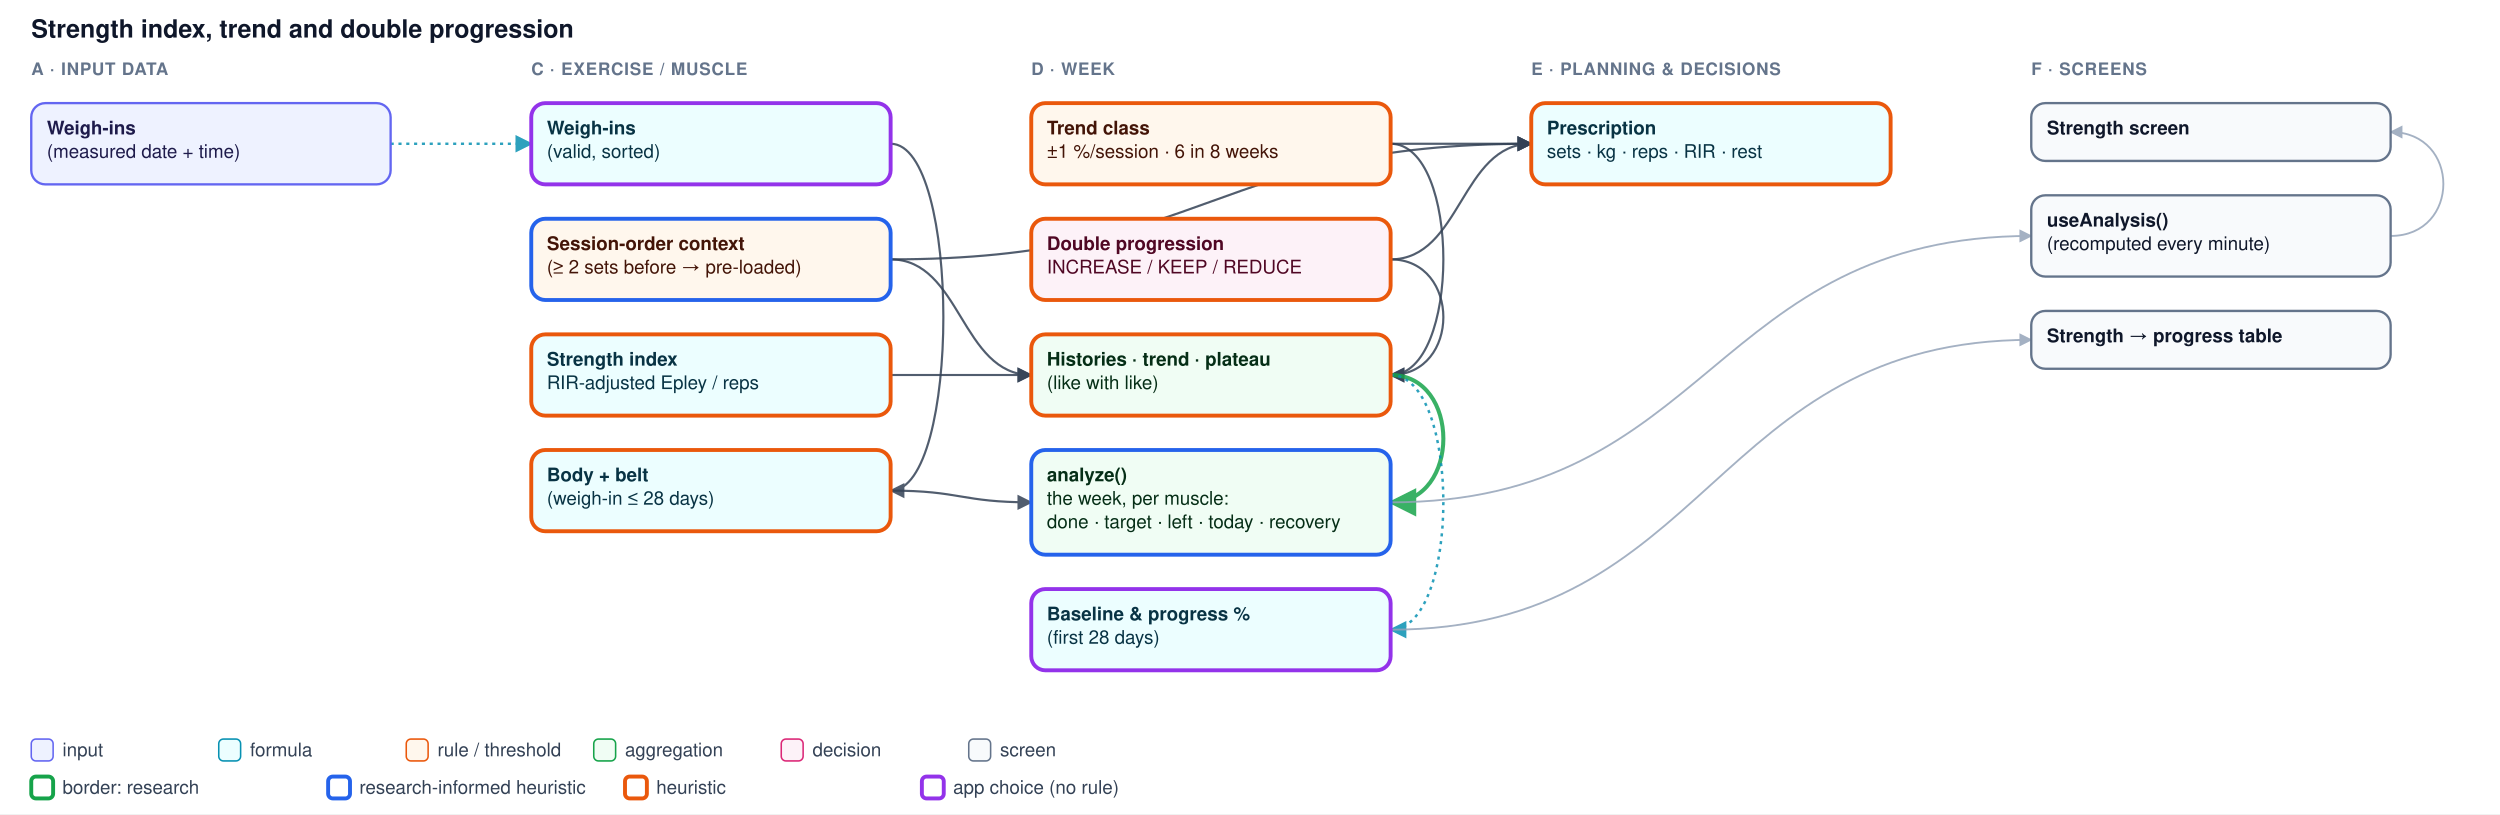
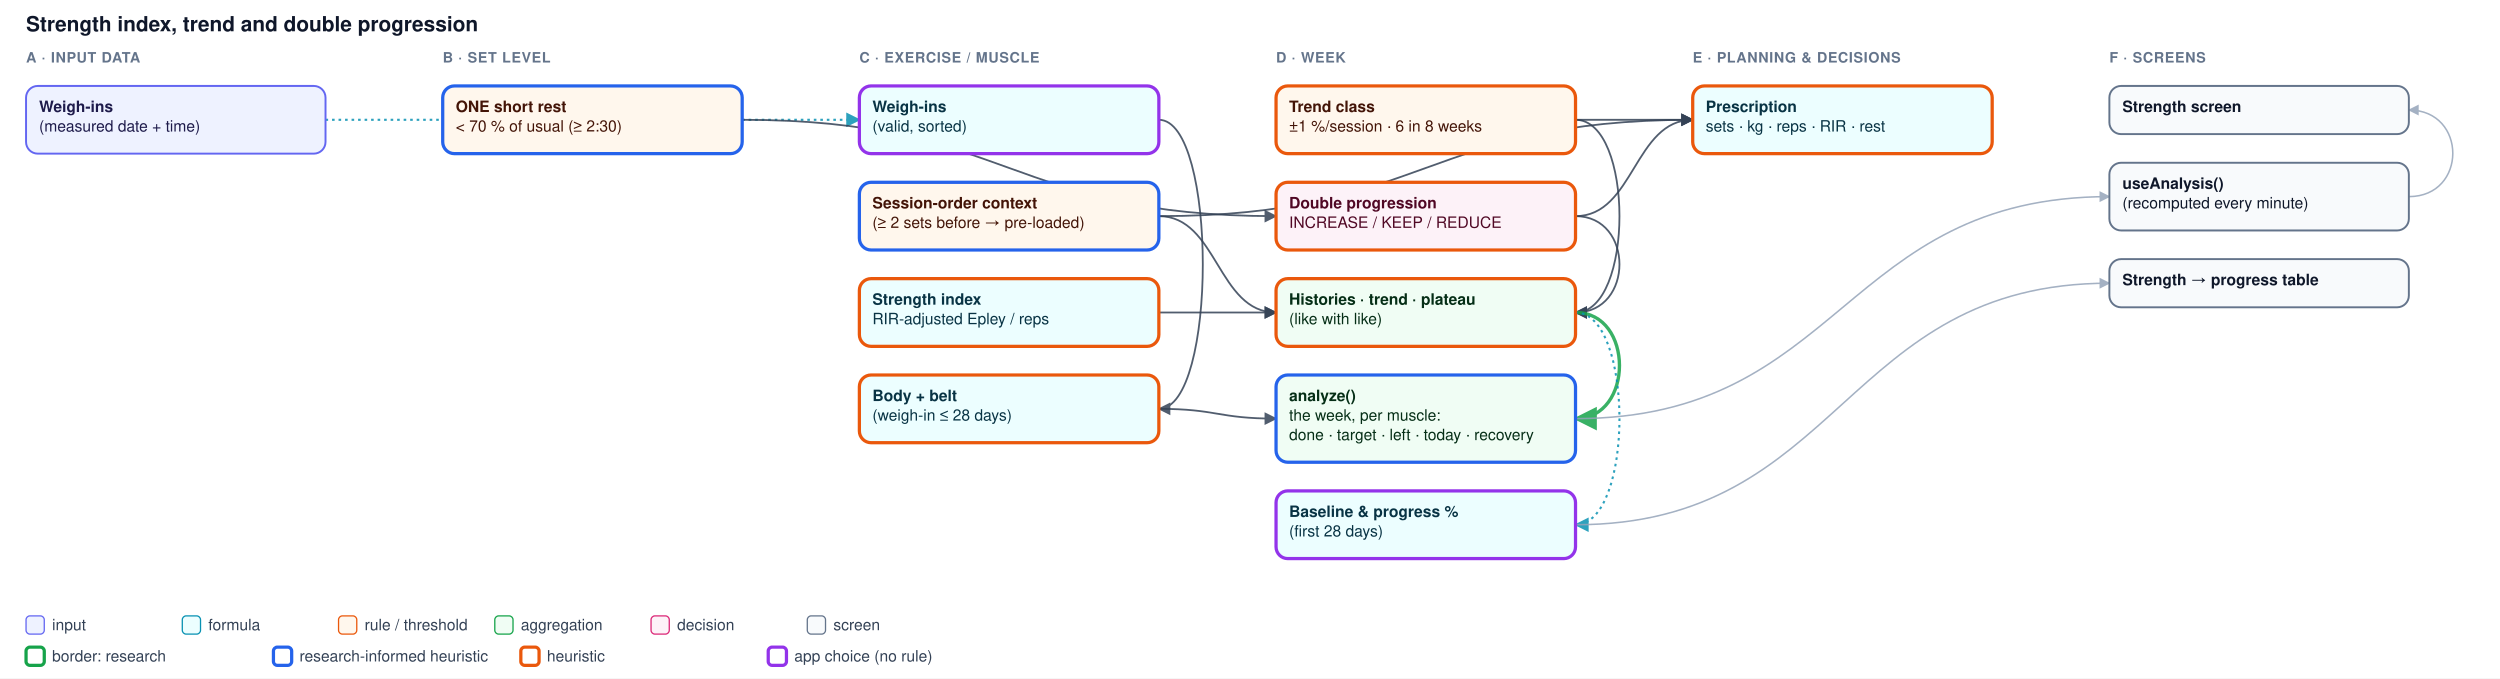
- <svg xmlns="http://www.w3.org/2000/svg" viewBox="0 0 1600 521" width="1600" height="521" font-family="Segoe UI, Helvetica, Arial, sans-serif" font-size="12">
+ <svg xmlns="http://www.w3.org/2000/svg" viewBox="0 0 1920 521" width="1920" height="521" font-family="Segoe UI, Helvetica, Arial, sans-serif" font-size="12">
  <rect width="100%" height="100%" fill="#ffffff" />
  <defs>
    <marker id="m-call" viewBox="0 0 10 10" refX="9" refY="5" markerWidth="7" markerHeight="7" orient="auto-start-reverse">
      <path d="M0,0 L10,5 L0,10 z" fill="#334155" />
    </marker>
    <marker id="m-cond" viewBox="0 0 10 10" refX="9" refY="5" markerWidth="7" markerHeight="7" orient="auto-start-reverse">
      <path d="M0,0 L10,5 L0,10 z" fill="#64748b" />
    </marker>
    <marker id="m-data" viewBox="0 0 10 10" refX="9" refY="5" markerWidth="7" markerHeight="7" orient="auto-start-reverse">
      <path d="M0,0 L10,5 L0,10 z" fill="#0891b2" />
    </marker>
    <marker id="m-agg" viewBox="0 0 10 10" refX="9" refY="5" markerWidth="7" markerHeight="7" orient="auto-start-reverse">
      <path d="M0,0 L10,5 L0,10 z" fill="#16a34a" />
    </marker>
    <marker id="m-ui" viewBox="0 0 10 10" refX="9" refY="5" markerWidth="7" markerHeight="7" orient="auto-start-reverse">
      <path d="M0,0 L10,5 L0,10 z" fill="#94a3b8" />
    </marker>
  </defs>
  <text x="20" y="24" font-size="16" font-weight="700" fill="#0f172a">Strength index, trend and double progression</text>
  <text x="20" y="48" font-size="11" font-weight="700" fill="#64748b" letter-spacing="0.5">A · INPUT DATA</text>
-   <text x="340" y="48" font-size="11" font-weight="700" fill="#64748b" letter-spacing="0.5">C · EXERCISE / MUSCLE</text>
-   <text x="660" y="48" font-size="11" font-weight="700" fill="#64748b" letter-spacing="0.5">D · WEEK</text>
-   <text x="980" y="48" font-size="11" font-weight="700" fill="#64748b" letter-spacing="0.5">E · PLANNING &amp; DECISIONS</text>
-   <text x="1300" y="48" font-size="11" font-weight="700" fill="#64748b" letter-spacing="0.5">F · SCREENS</text>
-   <path d="M570,240 C615,240 615,240 660,240" fill="none" stroke="#334155" stroke-width="1.4" marker-end="url(#m-call)" opacity="0.85" />
-   <path d="M570,166 C615,166 615,240 660,240" fill="none" stroke="#334155" stroke-width="1.4" marker-end="url(#m-call)" opacity="0.85" />
-   <path d="M890,92 C935,92 935,240 890,240" fill="none" stroke="#334155" stroke-width="1.4" marker-end="url(#m-call)" opacity="0.85" />
-   <path d="M890,166 C935,166 935,240 890,240" fill="none" stroke="#334155" stroke-width="1.4" marker-end="url(#m-call)" opacity="0.85" />
-   <path d="M250,92 C295,92 295,92 340,92" fill="none" stroke="#0891b2" stroke-width="1.6" stroke-dasharray="2 3" marker-end="url(#m-data)" opacity="0.85" />
-   <path d="M570,92 C615,92 615,314 570,314" fill="none" stroke="#334155" stroke-width="1.4" marker-end="url(#m-call)" opacity="0.85" />
-   <path d="M570,314 C615,314 615,321.5 660,321.5" fill="none" stroke="#334155" stroke-width="1.4" marker-end="url(#m-call)" opacity="0.85" />
-   <path d="M890,240 C935,240 935,321.5 890,321.5" fill="none" stroke="#16a34a" stroke-width="2.6" marker-end="url(#m-agg)" opacity="0.85" />
-   <path d="M890,92 C935,92 935,92 980,92" fill="none" stroke="#334155" stroke-width="1.4" marker-end="url(#m-call)" opacity="0.85" />
-   <path d="M890,166 C935,166 935,92 980,92" fill="none" stroke="#334155" stroke-width="1.4" marker-end="url(#m-call)" opacity="0.85" />
-   <path d="M570,166 C775,166 775,92 980,92" fill="none" stroke="#334155" stroke-width="1.4" marker-end="url(#m-call)" opacity="0.85" />
-   <path d="M890,240 C935,240 935,403 890,403" fill="none" stroke="#0891b2" stroke-width="1.6" stroke-dasharray="2 3" marker-end="url(#m-data)" opacity="0.85" />
-   <path d="M890,321.5 C1095,321.5 1095,151 1300,151" fill="none" stroke="#94a3b8" stroke-width="1.2" marker-end="url(#m-ui)" opacity="0.85" />
-   <path d="M1530,151 C1575,151 1575,84.5 1530,84.5" fill="none" stroke="#94a3b8" stroke-width="1.2" marker-end="url(#m-ui)" opacity="0.85" />
-   <path d="M890,403 C1095,403 1095,217.5 1300,217.5" fill="none" stroke="#94a3b8" stroke-width="1.2" marker-end="url(#m-ui)" opacity="0.85" />
+   <text x="340" y="48" font-size="11" font-weight="700" fill="#64748b" letter-spacing="0.5">B · SET LEVEL</text>
+   <text x="660" y="48" font-size="11" font-weight="700" fill="#64748b" letter-spacing="0.5">C · EXERCISE / MUSCLE</text>
+   <text x="980" y="48" font-size="11" font-weight="700" fill="#64748b" letter-spacing="0.5">D · WEEK</text>
+   <text x="1300" y="48" font-size="11" font-weight="700" fill="#64748b" letter-spacing="0.5">E · PLANNING &amp; DECISIONS</text>
+   <text x="1620" y="48" font-size="11" font-weight="700" fill="#64748b" letter-spacing="0.5">F · SCREENS</text>
+   <path d="M890,240 C935,240 935,240 980,240" fill="none" stroke="#334155" stroke-width="1.4" marker-end="url(#m-call)" opacity="0.85" />
+   <path d="M890,166 C935,166 935,240 980,240" fill="none" stroke="#334155" stroke-width="1.4" marker-end="url(#m-call)" opacity="0.85" />
+   <path d="M1210,92 C1255,92 1255,240 1210,240" fill="none" stroke="#334155" stroke-width="1.4" marker-end="url(#m-call)" opacity="0.85" />
+   <path d="M1210,166 C1255,166 1255,240 1210,240" fill="none" stroke="#334155" stroke-width="1.4" marker-end="url(#m-call)" opacity="0.85" />
+   <path d="M250,92 C455,92 455,92 660,92" fill="none" stroke="#0891b2" stroke-width="1.6" stroke-dasharray="2 3" marker-end="url(#m-data)" opacity="0.85" />
+   <path d="M890,92 C935,92 935,314 890,314" fill="none" stroke="#334155" stroke-width="1.4" marker-end="url(#m-call)" opacity="0.85" />
+   <path d="M890,314 C935,314 935,321.5 980,321.5" fill="none" stroke="#334155" stroke-width="1.4" marker-end="url(#m-call)" opacity="0.85" />
+   <path d="M1210,240 C1255,240 1255,321.5 1210,321.5" fill="none" stroke="#16a34a" stroke-width="2.6" marker-end="url(#m-agg)" opacity="0.85" />
+   <path d="M1210,92 C1255,92 1255,92 1300,92" fill="none" stroke="#334155" stroke-width="1.4" marker-end="url(#m-call)" opacity="0.85" />
+   <path d="M1210,166 C1255,166 1255,92 1300,92" fill="none" stroke="#334155" stroke-width="1.4" marker-end="url(#m-call)" opacity="0.85" />
+   <path d="M890,166 C1095,166 1095,92 1300,92" fill="none" stroke="#334155" stroke-width="1.4" marker-end="url(#m-call)" opacity="0.85" />
+   <path d="M570,92 C775,92 775,166 980,166" fill="none" stroke="#334155" stroke-width="1.4" marker-end="url(#m-call)" opacity="0.85" />
+   <path d="M1210,240 C1255,240 1255,403 1210,403" fill="none" stroke="#0891b2" stroke-width="1.6" stroke-dasharray="2 3" marker-end="url(#m-data)" opacity="0.85" />
+   <path d="M1210,321.5 C1415,321.5 1415,151 1620,151" fill="none" stroke="#94a3b8" stroke-width="1.2" marker-end="url(#m-ui)" opacity="0.85" />
+   <path d="M1850,151 C1895,151 1895,84.5 1850,84.5" fill="none" stroke="#94a3b8" stroke-width="1.2" marker-end="url(#m-ui)" opacity="0.85" />
+   <path d="M1210,403 C1415,403 1415,217.5 1620,217.5" fill="none" stroke="#94a3b8" stroke-width="1.2" marker-end="url(#m-ui)" opacity="0.85" />
  <g>
-     <rect x="340" y="214" width="230" height="52" rx="9" fill="#ecfeff" stroke="#ea580c" stroke-width="2.5" />
-     <text x="350" y="234" fill="#083344" font-weight="700">Strength index</text>
-     <text x="350" y="249" fill="#083344">RIR-adjusted Epley / reps</text>
+     <rect x="660" y="214" width="230" height="52" rx="9" fill="#ecfeff" stroke="#ea580c" stroke-width="2.5" />
+     <text x="670" y="234" fill="#083344" font-weight="700">Strength index</text>
+     <text x="670" y="249" fill="#083344">RIR-adjusted Epley / reps</text>
  </g>
  <g>
-     <rect x="660" y="214" width="230" height="52" rx="9" fill="#f0fdf4" stroke="#ea580c" stroke-width="2.5" />
-     <text x="670" y="234" fill="#052e16" font-weight="700">Histories · trend · plateau</text>
-     <text x="670" y="249" fill="#052e16">(like with like)</text>
+     <rect x="980" y="214" width="230" height="52" rx="9" fill="#f0fdf4" stroke="#ea580c" stroke-width="2.5" />
+     <text x="990" y="234" fill="#052e16" font-weight="700">Histories · trend · plateau</text>
+     <text x="990" y="249" fill="#052e16">(like with like)</text>
  </g>
  <g>
-     <rect x="340" y="140" width="230" height="52" rx="9" fill="#fff7ed" stroke="#2563eb" stroke-width="2.5" />
-     <text x="350" y="160" fill="#431407" font-weight="700">Session-order context</text>
-     <text x="350" y="175" fill="#431407">(≥ 2 sets before → pre-loaded)</text>
+     <rect x="660" y="140" width="230" height="52" rx="9" fill="#fff7ed" stroke="#2563eb" stroke-width="2.5" />
+     <text x="670" y="160" fill="#431407" font-weight="700">Session-order context</text>
+     <text x="670" y="175" fill="#431407">(≥ 2 sets before → pre-loaded)</text>
  </g>
  <g>
-     <rect x="660" y="66" width="230" height="52" rx="9" fill="#fff7ed" stroke="#ea580c" stroke-width="2.5" />
-     <text x="670" y="86" fill="#431407" font-weight="700">Trend class</text>
-     <text x="670" y="101" fill="#431407">±1 %/session · 6 in 8 weeks</text>
+     <rect x="980" y="66" width="230" height="52" rx="9" fill="#fff7ed" stroke="#ea580c" stroke-width="2.5" />
+     <text x="990" y="86" fill="#431407" font-weight="700">Trend class</text>
+     <text x="990" y="101" fill="#431407">±1 %/session · 6 in 8 weeks</text>
  </g>
  <g>
-     <rect x="660" y="140" width="230" height="52" rx="9" fill="#fdf2f8" stroke="#ea580c" stroke-width="2.5" />
-     <text x="670" y="160" fill="#500724" font-weight="700">Double progression</text>
-     <text x="670" y="175" fill="#500724">INCREASE / KEEP / REDUCE</text>
+     <rect x="980" y="140" width="230" height="52" rx="9" fill="#fdf2f8" stroke="#ea580c" stroke-width="2.5" />
+     <text x="990" y="160" fill="#500724" font-weight="700">Double progression</text>
+     <text x="990" y="175" fill="#500724">INCREASE / KEEP / REDUCE</text>
  </g>
  <g>
    <rect x="20" y="66" width="230" height="52" rx="9" fill="#eef2ff" stroke="#6366f1" stroke-width="1.5" />
    <text x="30" y="86" fill="#1e1b4b" font-weight="700">Weigh-ins</text>
    <text x="30" y="101" fill="#1e1b4b">(measured date + time)</text>
  </g>
  <g>
-     <rect x="340" y="66" width="230" height="52" rx="9" fill="#ecfeff" stroke="#9333ea" stroke-width="2.5" />
-     <text x="350" y="86" fill="#083344" font-weight="700">Weigh-ins</text>
-     <text x="350" y="101" fill="#083344">(valid, sorted)</text>
+     <rect x="660" y="66" width="230" height="52" rx="9" fill="#ecfeff" stroke="#9333ea" stroke-width="2.5" />
+     <text x="670" y="86" fill="#083344" font-weight="700">Weigh-ins</text>
+     <text x="670" y="101" fill="#083344">(valid, sorted)</text>
  </g>
  <g>
-     <rect x="340" y="288" width="230" height="52" rx="9" fill="#ecfeff" stroke="#ea580c" stroke-width="2.5" />
-     <text x="350" y="308" fill="#083344" font-weight="700">Body + belt</text>
-     <text x="350" y="323" fill="#083344">(weigh-in ≤ 28 days)</text>
+     <rect x="660" y="288" width="230" height="52" rx="9" fill="#ecfeff" stroke="#ea580c" stroke-width="2.5" />
+     <text x="670" y="308" fill="#083344" font-weight="700">Body + belt</text>
+     <text x="670" y="323" fill="#083344">(weigh-in ≤ 28 days)</text>
  </g>
  <g>
-     <rect x="660" y="288" width="230" height="67" rx="9" fill="#f0fdf4" stroke="#2563eb" stroke-width="2.5" />
-     <text x="670" y="308" fill="#052e16" font-weight="700">analyze()</text>
-     <text x="670" y="323" fill="#052e16">the week, per muscle:</text>
-     <text x="670" y="338" fill="#052e16">done · target · left · today · recovery</text>
+     <rect x="980" y="288" width="230" height="67" rx="9" fill="#f0fdf4" stroke="#2563eb" stroke-width="2.5" />
+     <text x="990" y="308" fill="#052e16" font-weight="700">analyze()</text>
+     <text x="990" y="323" fill="#052e16">the week, per muscle:</text>
+     <text x="990" y="338" fill="#052e16">done · target · left · today · recovery</text>
  </g>
  <g>
-     <rect x="980" y="66" width="230" height="52" rx="9" fill="#ecfeff" stroke="#ea580c" stroke-width="2.5" />
-     <text x="990" y="86" fill="#083344" font-weight="700">Prescription</text>
-     <text x="990" y="101" fill="#083344">sets · kg · reps · RIR · rest</text>
+     <rect x="1300" y="66" width="230" height="52" rx="9" fill="#ecfeff" stroke="#ea580c" stroke-width="2.5" />
+     <text x="1310" y="86" fill="#083344" font-weight="700">Prescription</text>
+     <text x="1310" y="101" fill="#083344">sets · kg · reps · RIR · rest</text>
  </g>
  <g>
-     <rect x="660" y="377" width="230" height="52" rx="9" fill="#ecfeff" stroke="#9333ea" stroke-width="2.5" />
-     <text x="670" y="397" fill="#083344" font-weight="700">Baseline &amp; progress %</text>
-     <text x="670" y="412" fill="#083344">(first 28 days)</text>
+     <rect x="340" y="66" width="230" height="52" rx="9" fill="#fff7ed" stroke="#2563eb" stroke-width="2.5" />
+     <text x="350" y="86" fill="#431407" font-weight="700">ONE short rest</text>
+     <text x="350" y="101" fill="#431407">&lt; 70 % of usual (≥ 2:30)</text>
  </g>
  <g>
-     <rect x="1300" y="125" width="230" height="52" rx="9" fill="#f8fafc" stroke="#64748b" stroke-width="1.5" />
-     <text x="1310" y="145" fill="#0f172a" font-weight="700">useAnalysis()</text>
-     <text x="1310" y="160" fill="#0f172a">(recomputed every minute)</text>
+     <rect x="980" y="377" width="230" height="52" rx="9" fill="#ecfeff" stroke="#9333ea" stroke-width="2.5" />
+     <text x="990" y="397" fill="#083344" font-weight="700">Baseline &amp; progress %</text>
+     <text x="990" y="412" fill="#083344">(first 28 days)</text>
  </g>
  <g>
-     <rect x="1300" y="66" width="230" height="37" rx="9" fill="#f8fafc" stroke="#64748b" stroke-width="1.5" />
-     <text x="1310" y="86" fill="#0f172a" font-weight="700">Strength screen</text>
+     <rect x="1620" y="125" width="230" height="52" rx="9" fill="#f8fafc" stroke="#64748b" stroke-width="1.5" />
+     <text x="1630" y="145" fill="#0f172a" font-weight="700">useAnalysis()</text>
+     <text x="1630" y="160" fill="#0f172a">(recomputed every minute)</text>
  </g>
  <g>
-     <rect x="1300" y="199" width="230" height="37" rx="9" fill="#f8fafc" stroke="#64748b" stroke-width="1.5" />
-     <text x="1310" y="219" fill="#0f172a" font-weight="700">Strength → progress table</text>
+     <rect x="1620" y="66" width="230" height="37" rx="9" fill="#f8fafc" stroke="#64748b" stroke-width="1.5" />
+     <text x="1630" y="86" fill="#0f172a" font-weight="700">Strength screen</text>
+   </g>
+   <g>
+     <rect x="1620" y="199" width="230" height="37" rx="9" fill="#f8fafc" stroke="#64748b" stroke-width="1.5" />
+     <text x="1630" y="219" fill="#0f172a" font-weight="700">Strength → progress table</text>
  </g>
  <rect x="20" y="473" width="14" height="14" rx="3" fill="#eef2ff" stroke="#6366f1" />
  <text x="40" y="484" fill="#334155">input</text>
  <rect x="140" y="473" width="14" height="14" rx="3" fill="#ecfeff" stroke="#0891b2" />
  <text x="160" y="484" fill="#334155">formula</text>
  <rect x="260" y="473" width="14" height="14" rx="3" fill="#fff7ed" stroke="#ea580c" />
  <text x="280" y="484" fill="#334155">rule / threshold</text>
  <rect x="380" y="473" width="14" height="14" rx="3" fill="#f0fdf4" stroke="#16a34a" />
  <text x="400" y="484" fill="#334155">aggregation</text>
  <rect x="500" y="473" width="14" height="14" rx="3" fill="#fdf2f8" stroke="#db2777" />
  <text x="520" y="484" fill="#334155">decision</text>
  <rect x="620" y="473" width="14" height="14" rx="3" fill="#f8fafc" stroke="#64748b" />
  <text x="640" y="484" fill="#334155">screen</text>
  <rect x="20" y="497" width="14" height="14" rx="3" fill="#fff" stroke="#16a34a" stroke-width="2.5" />
  <text x="40" y="508" fill="#334155">border: research</text>
  <rect x="210" y="497" width="14" height="14" rx="3" fill="#fff" stroke="#2563eb" stroke-width="2.5" />
  <text x="230" y="508" fill="#334155">research-informed heuristic</text>
  <rect x="400" y="497" width="14" height="14" rx="3" fill="#fff" stroke="#ea580c" stroke-width="2.5" />
  <text x="420" y="508" fill="#334155">heuristic</text>
  <rect x="590" y="497" width="14" height="14" rx="3" fill="#fff" stroke="#9333ea" stroke-width="2.5" />
  <text x="610" y="508" fill="#334155">app choice (no rule)</text>
</svg>
